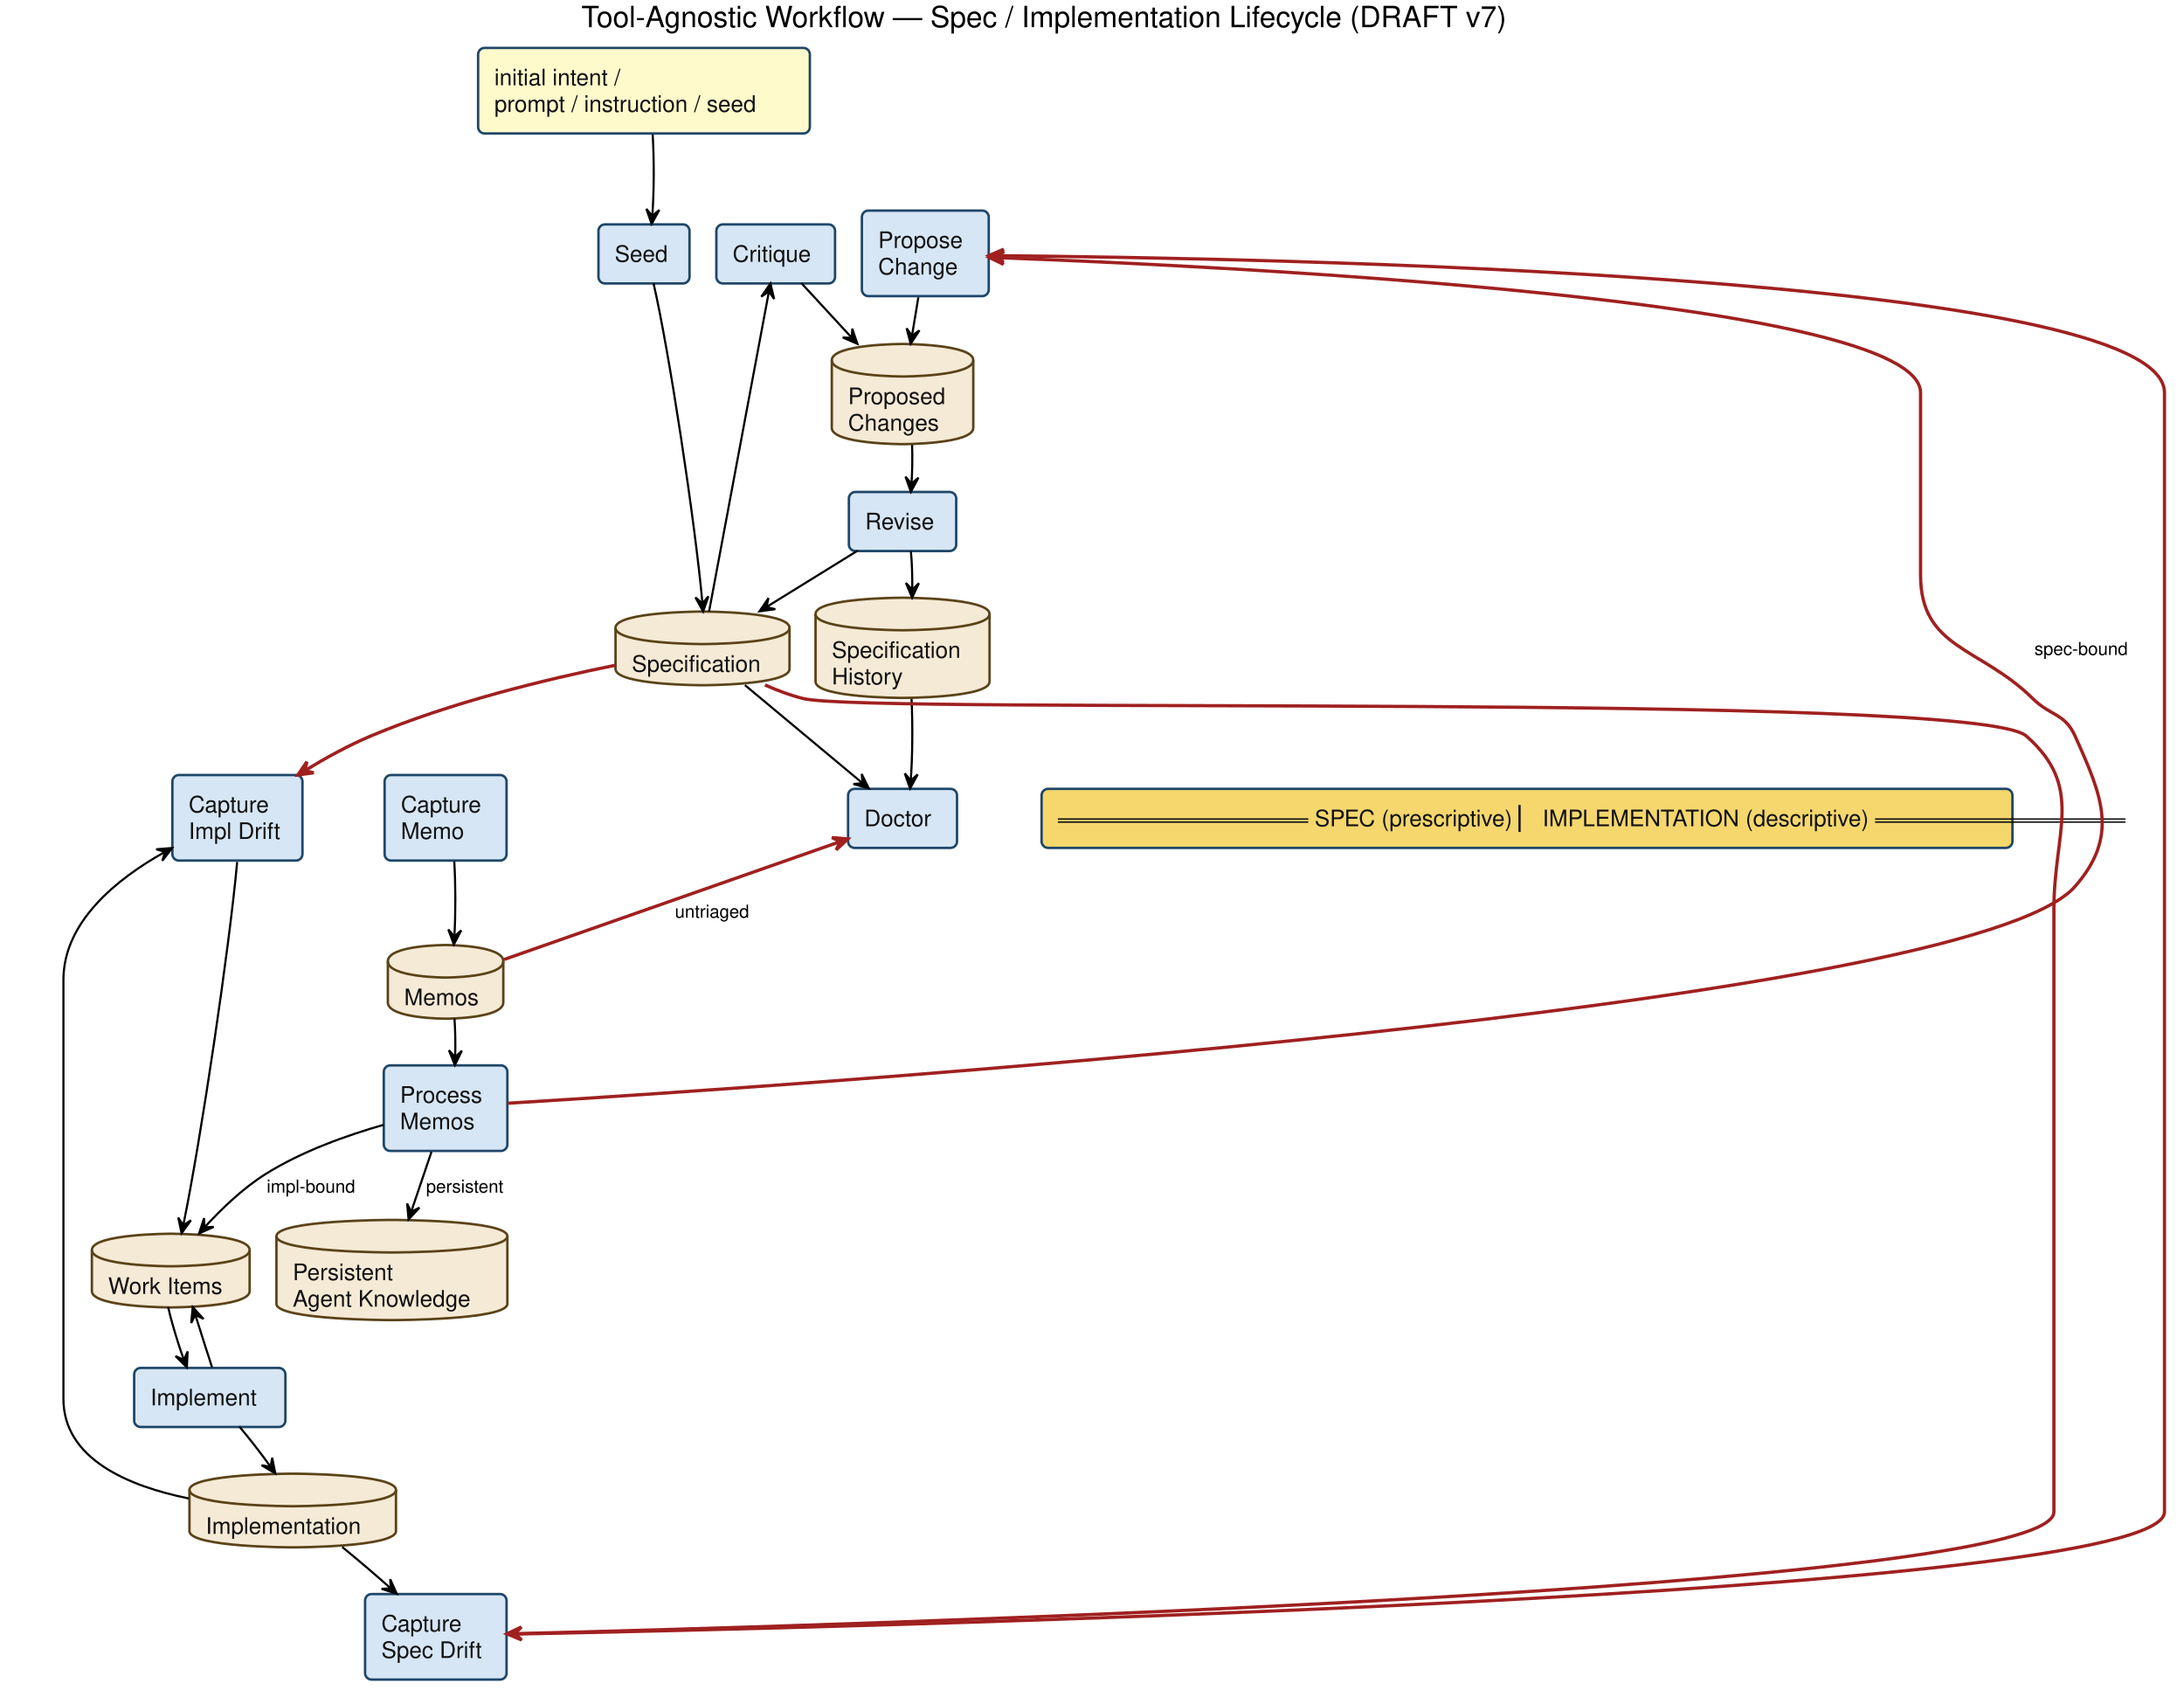
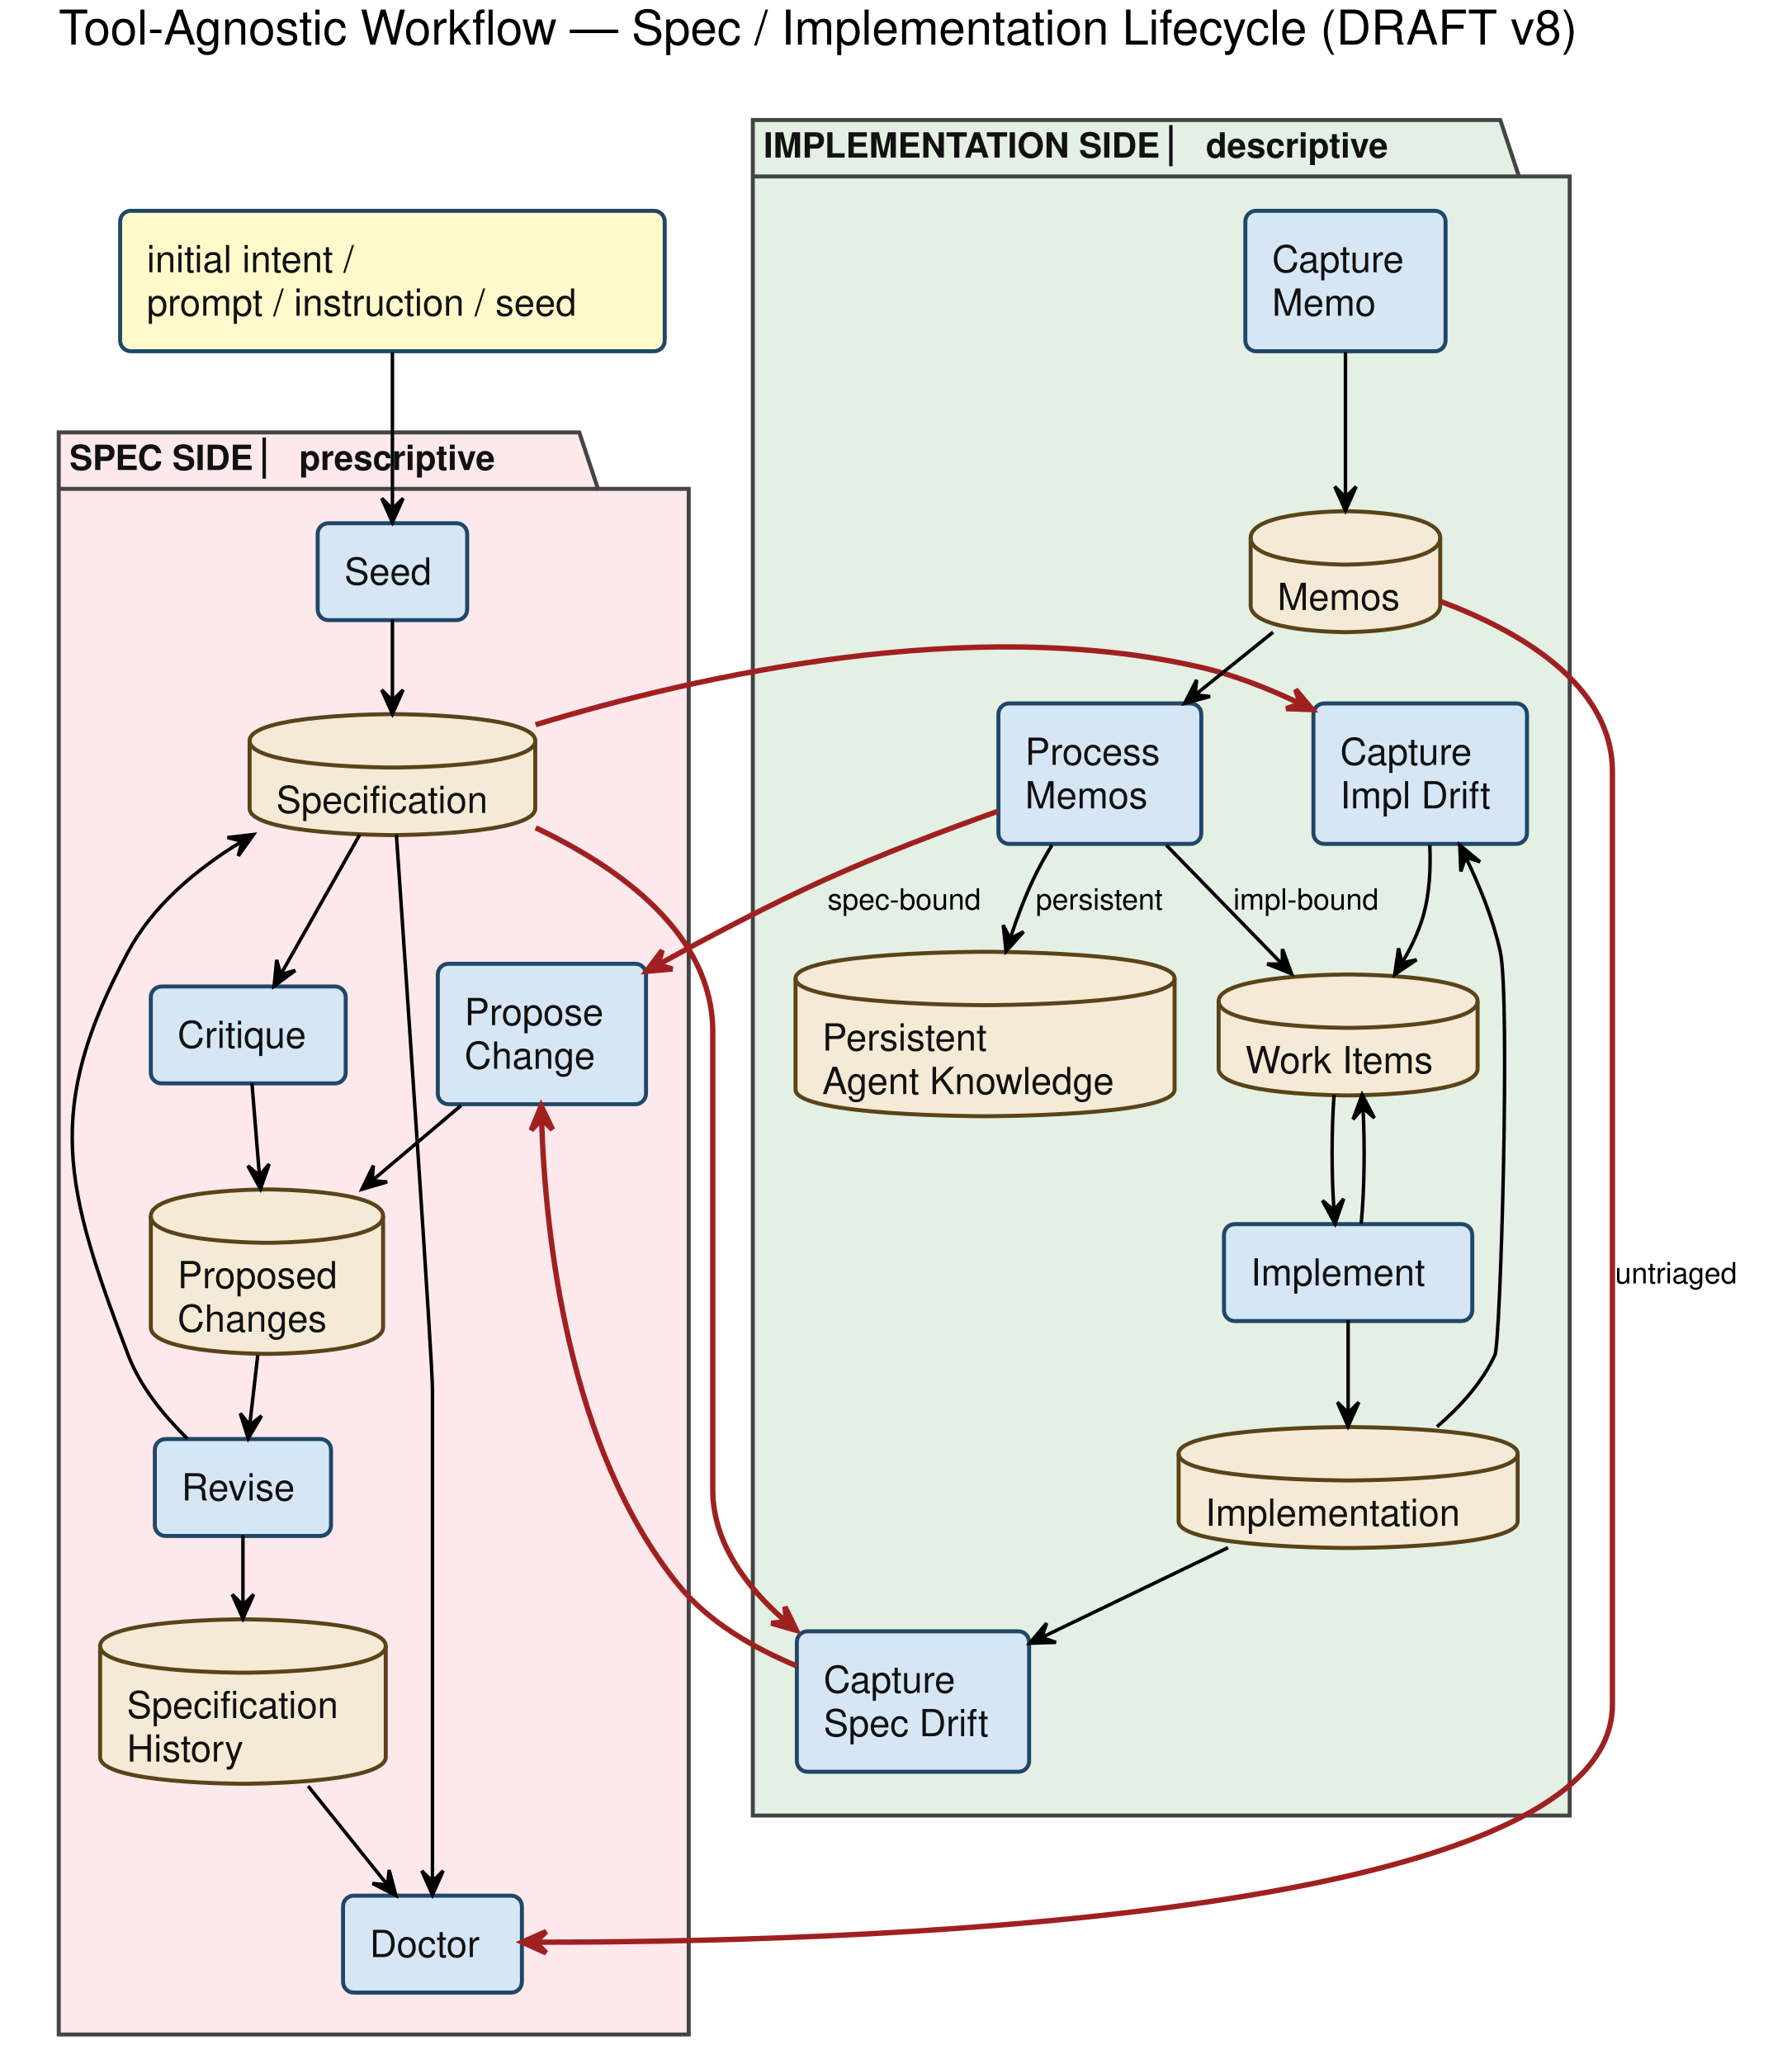
- <svg xmlns="http://www.w3.org/2000/svg" contentScriptType="application/ecmascript" contentStyleType="text/css" height="1043px" preserveAspectRatio="none" style="width:1343px;height:1043px;background:#FAFAFA;" version="1.1" viewBox="0 0 1343 1043" width="1343px" zoomAndPan="magnify">
+ <svg xmlns="http://www.w3.org/2000/svg" contentScriptType="application/ecmascript" contentStyleType="text/css" height="773px" preserveAspectRatio="none" style="width:671px;height:773px;background:#FAFAFA;" version="1.1" viewBox="0 0 671 773" width="671px" zoomAndPan="magnify">
  <defs />
  <g>
-     <text fill="#000000" font-family="Helvetica" font-size="18" lengthAdjust="spacingAndGlyphs" textLength="634" x="357.5" y="16.708">Tool-Agnostic Workflow — Spec / Implementation Lifecycle (DRAFT v7)</text>
-     <rect fill="#D6E6F5" height="36.297" rx="4" ry="4" style="stroke: #1F4768; stroke-width: 1.5;" width="56" x="368" y="137.953" />
-     <text fill="#111111" font-family="Helvetica" font-size="14" lengthAdjust="spacingAndGlyphs" textLength="36" x="378" y="160.948">Seed</text>
-     <rect fill="#D6E6F5" height="52.594" rx="4" ry="4" style="stroke: #1F4768; stroke-width: 1.5;" width="78" x="530" y="129.453" />
-     <text fill="#111111" font-family="Helvetica" font-size="14" lengthAdjust="spacingAndGlyphs" textLength="58" x="540" y="152.448">Propose</text>
-     <text fill="#111111" font-family="Helvetica" font-size="14" lengthAdjust="spacingAndGlyphs" textLength="54" x="540" y="168.745">Change</text>
-     <rect fill="#D6E6F5" height="36.297" rx="4" ry="4" style="stroke: #1F4768; stroke-width: 1.5;" width="73" x="440.5" y="137.953" />
-     <text fill="#111111" font-family="Helvetica" font-size="14" lengthAdjust="spacingAndGlyphs" textLength="53" x="450.5" y="160.948">Critique</text>
-     <rect fill="#D6E6F5" height="36.297" rx="4" ry="4" style="stroke: #1F4768; stroke-width: 1.5;" width="66" x="522" y="302.453" />
-     <text fill="#111111" font-family="Helvetica" font-size="14" lengthAdjust="spacingAndGlyphs" textLength="46" x="532" y="325.448">Revise</text>
-     <rect fill="#D6E6F5" height="36.297" rx="4" ry="4" style="stroke: #1F4768; stroke-width: 1.5;" width="67" x="521.5" y="484.953" />
-     <text fill="#111111" font-family="Helvetica" font-size="14" lengthAdjust="spacingAndGlyphs" textLength="47" x="531.5" y="507.948">Doctor</text>
-     <path d="M378.5,385.953 C378.5,375.953 432,375.953 432,375.953 C432,375.953 485.5,375.953 485.5,385.953 L485.5,411.25 C485.5,421.25 432,421.25 432,421.25 C432,421.25 378.5,421.25 378.5,411.25 L378.5,385.953 " fill="#F5EAD5" style="stroke: #5A4319; stroke-width: 1.5;" />
-     <path d="M378.5,385.953 C378.5,395.953 432,395.953 432,395.953 C432,395.953 485.5,395.953 485.5,385.953 " fill="none" style="stroke: #5A4319; stroke-width: 1.5;" />
-     <text fill="#111111" font-family="Helvetica" font-size="14" lengthAdjust="spacingAndGlyphs" textLength="87" x="388.5" y="412.948">Specification</text>
-     <path d="M511.5,221.453 C511.5,211.453 555,211.453 555,211.453 C555,211.453 598.5,211.453 598.5,221.453 L598.5,263.047 C598.5,273.047 555,273.047 555,273.047 C555,273.047 511.5,273.047 511.5,263.047 L511.5,221.453 " fill="#F5EAD5" style="stroke: #5A4319; stroke-width: 1.5;" />
-     <path d="M511.5,221.453 C511.5,231.453 555,231.453 555,231.453 C555,231.453 598.5,231.453 598.5,221.453 " fill="none" style="stroke: #5A4319; stroke-width: 1.5;" />
-     <text fill="#111111" font-family="Helvetica" font-size="14" lengthAdjust="spacingAndGlyphs" textLength="67" x="521.5" y="248.448">Proposed</text>
-     <text fill="#111111" font-family="Helvetica" font-size="14" lengthAdjust="spacingAndGlyphs" textLength="62" x="521.5" y="264.745">Changes</text>
-     <path d="M501.5,377.453 C501.5,367.453 555,367.453 555,367.453 C555,367.453 608.5,367.453 608.5,377.453 L608.5,419.047 C608.5,429.047 555,429.047 555,429.047 C555,429.047 501.5,429.047 501.5,419.047 L501.5,377.453 " fill="#F5EAD5" style="stroke: #5A4319; stroke-width: 1.5;" />
-     <path d="M501.5,377.453 C501.5,387.453 555,387.453 555,387.453 C555,387.453 608.5,387.453 608.5,377.453 " fill="none" style="stroke: #5A4319; stroke-width: 1.5;" />
-     <text fill="#111111" font-family="Helvetica" font-size="14" lengthAdjust="spacingAndGlyphs" textLength="87" x="511.5" y="404.448">Specification</text>
-     <text fill="#111111" font-family="Helvetica" font-size="14" lengthAdjust="spacingAndGlyphs" textLength="47" x="511.5" y="420.745">History</text>
-     <rect fill="#D6E6F5" height="52.594" rx="4" ry="4" style="stroke: #1F4768; stroke-width: 1.5;" width="80" x="106" y="476.453" />
-     <text fill="#111111" font-family="Helvetica" font-size="14" lengthAdjust="spacingAndGlyphs" textLength="55" x="116" y="499.448">Capture</text>
-     <text fill="#111111" font-family="Helvetica" font-size="14" lengthAdjust="spacingAndGlyphs" textLength="60" x="116" y="515.745">Impl Drift</text>
-     <rect fill="#D6E6F5" height="36.297" rx="4" ry="4" style="stroke: #1F4768; stroke-width: 1.5;" width="93" x="82.5" y="840.953" />
-     <text fill="#111111" font-family="Helvetica" font-size="14" lengthAdjust="spacingAndGlyphs" textLength="73" x="92.5" y="863.948">Implement</text>
-     <rect fill="#D6E6F5" height="52.594" rx="4" ry="4" style="stroke: #1F4768; stroke-width: 1.5;" width="87" x="224.5" y="979.953" />
-     <text fill="#111111" font-family="Helvetica" font-size="14" lengthAdjust="spacingAndGlyphs" textLength="55" x="234.5" y="1002.948">Capture</text>
-     <text fill="#111111" font-family="Helvetica" font-size="14" lengthAdjust="spacingAndGlyphs" textLength="67" x="234.5" y="1019.245">Spec Drift</text>
-     <rect fill="#D6E6F5" height="52.594" rx="4" ry="4" style="stroke: #1F4768; stroke-width: 1.5;" width="75" x="236.5" y="476.453" />
-     <text fill="#111111" font-family="Helvetica" font-size="14" lengthAdjust="spacingAndGlyphs" textLength="55" x="246.5" y="499.448">Capture</text>
-     <text fill="#111111" font-family="Helvetica" font-size="14" lengthAdjust="spacingAndGlyphs" textLength="43" x="246.5" y="515.745">Memo</text>
-     <rect fill="#D6E6F5" height="52.594" rx="4" ry="4" style="stroke: #1F4768; stroke-width: 1.5;" width="76" x="236" y="654.953" />
-     <text fill="#111111" font-family="Helvetica" font-size="14" lengthAdjust="spacingAndGlyphs" textLength="56" x="246" y="677.948">Process</text>
-     <text fill="#111111" font-family="Helvetica" font-size="14" lengthAdjust="spacingAndGlyphs" textLength="51" x="246" y="694.245">Memos</text>
-     <path d="M116.5,915.953 C116.5,905.953 180,905.953 180,905.953 C180,905.953 243.5,905.953 243.5,915.953 L243.5,941.25 C243.5,951.25 180,951.25 180,951.25 C180,951.25 116.5,951.25 116.5,941.25 L116.5,915.953 " fill="#F5EAD5" style="stroke: #5A4319; stroke-width: 1.5;" />
-     <path d="M116.5,915.953 C116.5,925.953 180,925.953 180,925.953 C180,925.953 243.5,925.953 243.5,915.953 " fill="none" style="stroke: #5A4319; stroke-width: 1.5;" />
-     <text fill="#111111" font-family="Helvetica" font-size="14" lengthAdjust="spacingAndGlyphs" textLength="107" x="126.5" y="942.948">Implementation</text>
-     <path d="M56.5,768.453 C56.5,758.453 105,758.453 105,758.453 C105,758.453 153.5,758.453 153.5,768.453 L153.5,793.75 C153.5,803.75 105,803.75 105,803.75 C105,803.75 56.5,803.75 56.5,793.75 L56.5,768.453 " fill="#F5EAD5" style="stroke: #5A4319; stroke-width: 1.5;" />
-     <path d="M56.5,768.453 C56.5,778.453 105,778.453 105,778.453 C105,778.453 153.5,778.453 153.5,768.453 " fill="none" style="stroke: #5A4319; stroke-width: 1.5;" />
-     <text fill="#111111" font-family="Helvetica" font-size="14" lengthAdjust="spacingAndGlyphs" textLength="77" x="66.5" y="795.448">Work Items</text>
-     <path d="M238.5,590.953 C238.5,580.953 274,580.953 274,580.953 C274,580.953 309.5,580.953 309.5,590.953 L309.5,616.25 C309.5,626.25 274,626.25 274,626.25 C274,626.25 238.5,626.25 238.5,616.25 L238.5,590.953 " fill="#F5EAD5" style="stroke: #5A4319; stroke-width: 1.5;" />
-     <path d="M238.5,590.953 C238.5,600.953 274,600.953 274,600.953 C274,600.953 309.5,600.953 309.5,590.953 " fill="none" style="stroke: #5A4319; stroke-width: 1.5;" />
-     <text fill="#111111" font-family="Helvetica" font-size="14" lengthAdjust="spacingAndGlyphs" textLength="51" x="248.5" y="617.948">Memos</text>
-     <path d="M170,759.953 C170,749.953 241,749.953 241,749.953 C241,749.953 312,749.953 312,759.953 L312,801.547 C312,811.547 241,811.547 241,811.547 C241,811.547 170,811.547 170,801.547 L170,759.953 " fill="#F5EAD5" style="stroke: #5A4319; stroke-width: 1.5;" />
-     <path d="M170,759.953 C170,769.953 241,769.953 241,769.953 C241,769.953 312,769.953 312,759.953 " fill="none" style="stroke: #5A4319; stroke-width: 1.5;" />
-     <text fill="#111111" font-family="Helvetica" font-size="14" lengthAdjust="spacingAndGlyphs" textLength="70" x="180" y="786.948">Persistent</text>
-     <text fill="#111111" font-family="Helvetica" font-size="14" lengthAdjust="spacingAndGlyphs" textLength="122" x="180" y="803.245">Agent Knowledge</text>
-     <rect fill="#FFFACC" height="52.594" rx="4" ry="4" style="stroke: #1F4768; stroke-width: 1.5;" width="204" x="294" y="29.453" />
-     <text fill="#111111" font-family="Helvetica" font-size="14" lengthAdjust="spacingAndGlyphs" textLength="87" x="304" y="52.448">initial intent /</text>
-     <text fill="#111111" font-family="Helvetica" font-size="14" lengthAdjust="spacingAndGlyphs" textLength="184" x="304" y="68.745">prompt / instruction / seed</text>
-     <rect fill="#F5D76E" height="36.297" rx="4" ry="4" style="stroke: #1F4768; stroke-width: 1.5;" width="597" x="640.5" y="484.953" />
-     <text fill="#111111" font-family="Helvetica" font-size="14" lengthAdjust="spacingAndGlyphs" textLength="577" x="650.5" y="507.948">═══════════  SPEC  (prescriptive)   ▏   IMPLEMENTATION  (descriptive)  ═══════════</text>
-     <path d="M401.35,82.703 C402.28,98.153 402.21,117.633 401.14,132.463 " fill="none" id="Input-&gt;Seed-1" style="stroke: #000000; stroke-width: 1.3;" />
-     <polygon fill="#000000" points="400.7,137.703,405.432,129.065,401.114,132.72,397.459,128.403,400.7,137.703" style="stroke: #000000; stroke-width: 1.3;" />
-     <path d="M401.88,174.253 C411.47,215.713 427.45,321.013 431.94,370.713 " fill="none" id="Seed-&gt;Spec-1" style="stroke: #000000; stroke-width: 1.3;" />
-     <polygon fill="#000000" points="432.39,375.913,435.602,366.603,431.961,370.932,427.632,367.29,432.39,375.913" style="stroke: #000000; stroke-width: 1.3;" />
-     <path d="M560.88,273.493 C561.12,281.293 561,289.563 560.54,296.913 " fill="none" id="PCQueue-&gt;Revise-1" style="stroke: #000000; stroke-width: 1.3;" />
-     <polygon fill="#000000" points="560.11,302.323,564.792,293.659,560.496,297.338,556.816,293.041,560.11,302.323" style="stroke: #000000; stroke-width: 1.3;" />
-     <path d="M560.12,338.703 C560.79,345.733 561.07,354.143 560.98,362.363 " fill="none" id="Revise-&gt;History-1" style="stroke: #000000; stroke-width: 1.3;" />
-     <polygon fill="#000000" points="560.88,367.443,565.059,358.525,560.98,362.444,557.061,358.365,560.88,367.443" style="stroke: #000000; stroke-width: 1.3;" />
-     <path d="M560.53,429.653 C561.29,445.643 561.13,464.933 560.06,479.573 " fill="none" id="History-&gt;Doctor-1" style="stroke: #000000; stroke-width: 1.3;" />
-     <polygon fill="#000000" points="559.62,484.743,564.351,476.105,560.034,479.76,556.379,475.443,559.62,484.743" style="stroke: #000000; stroke-width: 1.3;" />
-     <path d="M145.83,529.923 C141.12,582.303 123.62,700.183 112.7,753.213 " fill="none" id="CaptureImplDrift-&gt;WorkItems-1" style="stroke: #000000; stroke-width: 1.3;" />
-     <polygon fill="#000000" points="111.67,758.133,117.434,750.147,112.697,753.24,109.604,748.503,111.67,758.133" style="stroke: #000000; stroke-width: 1.3;" />
-     <path d="M103.4,803.553 C105.08,810.993 107.56,819.363 110,826.953 C110.94,829.883 111.97,832.943 113.09,835.963 " fill="none" id="WorkItems-&gt;Implement-1" style="stroke: #000000; stroke-width: 1.3;" />
-     <polygon fill="#000000" points="114.91,840.633,115.38,830.795,113.1,835.972,107.923,833.692,114.91,840.633" style="stroke: #000000; stroke-width: 1.3;" />
-     <path d="M130.39,840.633 C129.08,836.193 127.43,831.413 126,826.953 C124.09,821.023 122.17,814.623 120.18,808.553 " fill="none" id="Implement-&gt;WorkItems" style="stroke: #000000; stroke-width: 1.3;" />
-     <polygon fill="#000000" points="118.51,803.553,117.57,813.357,120.095,808.295,125.157,810.82,118.51,803.553" style="stroke: #000000; stroke-width: 1.3;" />
-     <path d="M147.16,876.983 C153.42,884.363 160.27,893.173 166.14,901.353 " fill="none" id="Implement-&gt;Impl-1" style="stroke: #000000; stroke-width: 1.3;" />
-     <polygon fill="#000000" points="169.3,905.813,167.375,896.154,166.416,901.729,160.841,900.769,169.3,905.813" style="stroke: #000000; stroke-width: 1.3;" />
-     <path d="M210.45,951.033 C220.06,958.863 230.59,967.853 240.02,976.233 " fill="none" id="Impl-&gt;CaptureSpecDrift-1" style="stroke: #000000; stroke-width: 1.3;" />
-     <polygon fill="#000000" points="243.99,979.783,239.959,970.797,240.267,976.445,234.619,976.754,243.99,979.783" style="stroke: #000000; stroke-width: 1.3;" />
-     <path d="M279.34,529.573 C280.19,543.693 280.22,561.193 279.42,575.513 " fill="none" id="CaptureMemo-&gt;Memos-1" style="stroke: #000000; stroke-width: 1.3;" />
-     <polygon fill="#000000" points="279.08,580.633,283.663,571.916,279.409,575.644,275.68,571.39,279.08,580.633" style="stroke: #000000; stroke-width: 1.3;" />
-     <path d="M279.47,626.033 C279.97,633.303 280.12,641.573 279.91,649.423 " fill="none" id="Memos-&gt;ProcessMemos-1" style="stroke: #000000; stroke-width: 1.3;" />
-     <polygon fill="#000000" points="279.71,654.783,284.042,645.938,279.896,649.787,276.048,645.64,279.71,654.783" style="stroke: #000000; stroke-width: 1.3;" />
-     <path d="M265.33,708.073 C261.52,719.323 256.98,732.723 252.87,744.893 " fill="none" id="ProcessMemos-&gt;AgentKnowledge-1" style="stroke: #000000; stroke-width: 1.3;" />
-     <polygon fill="#000000" points="251.25,749.663,257.924,742.42,252.853,744.927,250.346,739.856,251.25,749.663" style="stroke: #000000; stroke-width: 1.3;" />
-     <text fill="#000000" font-family="Helvetica" font-size="11" lengthAdjust="spacingAndGlyphs" textLength="58" x="262" y="733.164">persistent</text>
-     <path d="M564.72,182.763 C563.51,190.103 562.16,198.213 560.87,206.013 " fill="none" id="Propose-&gt;PCQueue" style="stroke: #000000; stroke-width: 1.3;" />
-     <polygon fill="#000000" points="559.99,211.353,565.404,203.125,560.805,206.42,557.511,201.821,559.99,211.353" style="stroke: #000000; stroke-width: 1.3;" />
-     <path d="M527.4,338.513 C510.94,348.673 489.78,361.753 471.57,373.003 " fill="none" id="Revise-&gt;Spec" style="stroke: #000000; stroke-width: 1.3;" />
-     <polygon fill="#000000" points="467.01,375.823,476.769,374.498,471.264,373.196,472.566,367.691,467.01,375.823" style="stroke: #000000; stroke-width: 1.3;" />
-     <path d="M436.03,375.913 C444.52,330.523 464.19,225.413 472.82,179.313 " fill="none" id="Spec-&gt;Critique" style="stroke: #000000; stroke-width: 1.3;" />
-     <polygon fill="#000000" points="473.76,174.253,468.181,182.37,472.846,179.169,476.046,183.833,473.76,174.253" style="stroke: #000000; stroke-width: 1.3;" />
-     <path d="M492.78,174.053 C501.66,183.673 513.07,196.023 523.68,207.523 " fill="none" id="Critique-&gt;PCQueue" style="stroke: #000000; stroke-width: 1.3;" />
-     <polygon fill="#000000" points="527.24,211.383,524.079,202.055,523.85,207.708,518.198,207.479,527.24,211.383" style="stroke: #000000; stroke-width: 1.3;" />
-     <path d="M458.09,421.193 C479.37,438.933 509.25,463.823 530.18,481.273 " fill="none" id="Spec-&gt;Doctor" style="stroke: #000000; stroke-width: 1.3;" />
-     <polygon fill="#000000" points="534.25,484.663,529.894,475.83,530.408,481.464,524.774,481.978,534.25,484.663" style="stroke: #000000; stroke-width: 1.3;" />
-     <path d="M378.21,409.003 C336.26,417.493 277.07,431.783 228,452.453 C214.35,458.203 200.27,465.943 187.72,473.593 " fill="none" id="Spec-&gt;CaptureImplDrift" style="stroke: #A02020; stroke-width: 2.0;" />
-     <polygon fill="#A02020" points="183.17,476.403,192.929,475.078,187.424,473.776,188.726,468.271,183.17,476.403" style="stroke: #A02020; stroke-width: 2.0;" />
-     <path d="M470.42,421.093 C478.03,424.493 486.1,427.513 494,429.453 C534.59,439.413 1214.62,424.843 1246,452.453 C1281.99,484.113 1263,511.023 1263,558.953 C1263,558.953 1263,558.953 1263,929.453 C1263,977.453 517.04,999.313 316.91,1004.313 " fill="none" id="Spec-&gt;CaptureSpecDrift" style="stroke: #A02020; stroke-width: 2.0;" />
-     <polygon fill="#A02020" points="311.72,1004.433,320.82,1008.201,316.718,1004.305,320.614,1000.203,311.72,1004.433" style="stroke: #A02020; stroke-width: 2.0;" />
-     <path d="M116.1,921.193 C78.79,913.603 39,896.863 39,859.953 C39,602.453 39,602.453 39,602.453 C39,566.623 71.88,540.253 101.19,523.853 " fill="none" id="Impl-&gt;CaptureImplDrift" style="stroke: #000000; stroke-width: 1.3;" />
-     <polygon fill="#000000" points="105.85,521.313,96.033,522.1,101.458,523.702,99.855,529.128,105.85,521.313" style="stroke: #000000; stroke-width: 1.3;" />
-     <path d="M311.65,1004.653 C511.68,1000.723 1331,981.433 1331,929.453 C1331,241.453 1331,241.453 1331,241.453 C1331,168.743 775.88,158.593 613.26,157.183 " fill="none" id="CaptureSpecDrift-&gt;Propose" style="stroke: #A02020; stroke-width: 2.0;" />
-     <polygon fill="#A02020" points="608.1,157.133,617.065,161.21,613.1,157.176,617.134,153.21,608.1,157.133" style="stroke: #A02020; stroke-width: 2.0;" />
-     <path d="M235.88,691.493 C213.53,697.863 185.39,707.803 163,721.953 C149.16,730.703 136.05,743.293 125.8,754.513 " fill="none" id="ProcessMemos-&gt;WorkItems" style="stroke: #000000; stroke-width: 1.3;" />
-     <polygon fill="#000000" points="122.44,758.253,131.426,754.222,125.778,754.53,125.47,748.882,122.44,758.253" style="stroke: #000000; stroke-width: 1.3;" />
-     <text fill="#000000" font-family="Helvetica" font-size="11" lengthAdjust="spacingAndGlyphs" textLength="63" x="164" y="733.164">impl-bound</text>
-     <path d="M312.25,678.213 C487.85,667.523 1211.1,619.223 1276,544.953 C1303.05,513.993 1292.89,489.933 1276,452.453 C1269.66,438.383 1260.98,440.293 1250,429.453 C1217.53,397.403 1181,399.073 1181,353.453 C1181,241.453 1181,241.453 1181,241.453 C1181,184.133 754.33,163.623 613.5,158.413 " fill="none" id="ProcessMemos-&gt;Propose" style="stroke: #A02020; stroke-width: 2.0;" />
-     <polygon fill="#A02020" points="608.21,158.223,617.068,162.529,613.207,158.394,617.342,154.534,608.21,158.223" style="stroke: #A02020; stroke-width: 2.0;" />
-     <text fill="#000000" font-family="Helvetica" font-size="11" lengthAdjust="spacingAndGlyphs" textLength="66" x="1251" y="402.664">spec-bound</text>
-     <path d="M309.87,589.883 C362.96,571.273 462.04,536.533 516.57,517.423 " fill="none" id="Memos-&gt;Doctor" style="stroke: #A02020; stroke-width: 2.0;" />
-     <polygon fill="#A02020" points="521.38,515.733,511.565,514.918,516.659,517.379,514.198,522.472,521.38,515.733" style="stroke: #A02020; stroke-width: 2.0;" />
-     <text fill="#000000" font-family="Helvetica" font-size="11" lengthAdjust="spacingAndGlyphs" textLength="54" x="415" y="564.164">untriaged</text>
+     <text fill="#000000" font-family="Helvetica" font-size="18" lengthAdjust="spacingAndGlyphs" textLength="634" x="22" y="16.708">Tool-Agnostic Workflow — Spec / Implementation Lifecycle (DRAFT v8)</text>
+     <polygon fill="#FDE8EC" points="22,161.953,217,161.953,224,183.086,258,183.086,258,761.953,22,761.953,22,161.953" style="stroke: #444444; stroke-width: 1.5;" />
+     <line style="stroke: #444444; stroke-width: 1.5;" x1="22" x2="224" y1="183.086" y2="183.086" />
+     <text fill="#111111" font-family="Helvetica" font-size="13" font-weight="bold" lengthAdjust="spacingAndGlyphs" textLength="189" x="26" y="176.02">SPEC SIDE  ▏ prescriptive</text>
+     <polygon fill="#E3F0E3" points="282,44.953,562,44.953,569,66.086,588,66.086,588,679.953,282,679.953,282,44.953" style="stroke: #444444; stroke-width: 1.5;" />
+     <line style="stroke: #444444; stroke-width: 1.5;" x1="282" x2="569" y1="66.086" y2="66.086" />
+     <text fill="#111111" font-family="Helvetica" font-size="13" font-weight="bold" lengthAdjust="spacingAndGlyphs" textLength="274" x="286" y="59.02">IMPLEMENTATION SIDE  ▏ descriptive</text>
+     <rect fill="#D6E6F5" height="36.297" rx="4" ry="4" style="stroke: #1F4768; stroke-width: 1.5;" width="56" x="119" y="195.953" />
+     <text fill="#111111" font-family="Helvetica" font-size="14" lengthAdjust="spacingAndGlyphs" textLength="36" x="129" y="218.948">Seed</text>
+     <rect fill="#D6E6F5" height="52.594" rx="4" ry="4" style="stroke: #1F4768; stroke-width: 1.5;" width="78" x="164" y="360.953" />
+     <text fill="#111111" font-family="Helvetica" font-size="14" lengthAdjust="spacingAndGlyphs" textLength="58" x="174" y="383.948">Propose</text>
+     <text fill="#111111" font-family="Helvetica" font-size="14" lengthAdjust="spacingAndGlyphs" textLength="54" x="174" y="400.245">Change</text>
+     <rect fill="#D6E6F5" height="36.297" rx="4" ry="4" style="stroke: #1F4768; stroke-width: 1.5;" width="73" x="56.5" y="369.453" />
+     <text fill="#111111" font-family="Helvetica" font-size="14" lengthAdjust="spacingAndGlyphs" textLength="53" x="66.5" y="392.448">Critique</text>
+     <rect fill="#D6E6F5" height="36.297" rx="4" ry="4" style="stroke: #1F4768; stroke-width: 1.5;" width="66" x="58" y="538.953" />
+     <text fill="#111111" font-family="Helvetica" font-size="14" lengthAdjust="spacingAndGlyphs" textLength="46" x="68" y="561.948">Revise</text>
+     <rect fill="#D6E6F5" height="36.297" rx="4" ry="4" style="stroke: #1F4768; stroke-width: 1.5;" width="67" x="128.5" y="709.953" />
+     <text fill="#111111" font-family="Helvetica" font-size="14" lengthAdjust="spacingAndGlyphs" textLength="47" x="138.5" y="732.948">Doctor</text>
+     <path d="M93.5,277.453 C93.5,267.453 147,267.453 147,267.453 C147,267.453 200.5,267.453 200.5,277.453 L200.5,302.75 C200.5,312.75 147,312.75 147,312.75 C147,312.75 93.5,312.75 93.5,302.75 L93.5,277.453 " fill="#F5EAD5" style="stroke: #5A4319; stroke-width: 1.5;" />
+     <path d="M93.5,277.453 C93.5,287.453 147,287.453 147,287.453 C147,287.453 200.5,287.453 200.5,277.453 " fill="none" style="stroke: #5A4319; stroke-width: 1.5;" />
+     <text fill="#111111" font-family="Helvetica" font-size="14" lengthAdjust="spacingAndGlyphs" textLength="87" x="103.5" y="304.448">Specification</text>
+     <path d="M56.5,455.453 C56.5,445.453 100,445.453 100,445.453 C100,445.453 143.5,445.453 143.5,455.453 L143.5,497.047 C143.5,507.047 100,507.047 100,507.047 C100,507.047 56.5,507.047 56.5,497.047 L56.5,455.453 " fill="#F5EAD5" style="stroke: #5A4319; stroke-width: 1.5;" />
+     <path d="M56.5,455.453 C56.5,465.453 100,465.453 100,465.453 C100,465.453 143.5,465.453 143.5,455.453 " fill="none" style="stroke: #5A4319; stroke-width: 1.5;" />
+     <text fill="#111111" font-family="Helvetica" font-size="14" lengthAdjust="spacingAndGlyphs" textLength="67" x="66.5" y="482.448">Proposed</text>
+     <text fill="#111111" font-family="Helvetica" font-size="14" lengthAdjust="spacingAndGlyphs" textLength="62" x="66.5" y="498.745">Changes</text>
+     <path d="M37.5,616.453 C37.5,606.453 91,606.453 91,606.453 C91,606.453 144.5,606.453 144.5,616.453 L144.5,658.047 C144.5,668.047 91,668.047 91,668.047 C91,668.047 37.5,668.047 37.5,658.047 L37.5,616.453 " fill="#F5EAD5" style="stroke: #5A4319; stroke-width: 1.5;" />
+     <path d="M37.5,616.453 C37.5,626.453 91,626.453 91,626.453 C91,626.453 144.5,626.453 144.5,616.453 " fill="none" style="stroke: #5A4319; stroke-width: 1.5;" />
+     <text fill="#111111" font-family="Helvetica" font-size="14" lengthAdjust="spacingAndGlyphs" textLength="87" x="47.5" y="643.448">Specification</text>
+     <text fill="#111111" font-family="Helvetica" font-size="14" lengthAdjust="spacingAndGlyphs" textLength="47" x="47.5" y="659.745">History</text>
+     <rect fill="#D6E6F5" height="52.594" rx="4" ry="4" style="stroke: #1F4768; stroke-width: 1.5;" width="80" x="492" y="263.453" />
+     <text fill="#111111" font-family="Helvetica" font-size="14" lengthAdjust="spacingAndGlyphs" textLength="55" x="502" y="286.448">Capture</text>
+     <text fill="#111111" font-family="Helvetica" font-size="14" lengthAdjust="spacingAndGlyphs" textLength="60" x="502" y="302.745">Impl Drift</text>
+     <rect fill="#D6E6F5" height="36.297" rx="4" ry="4" style="stroke: #1F4768; stroke-width: 1.5;" width="93" x="458.5" y="458.453" />
+     <text fill="#111111" font-family="Helvetica" font-size="14" lengthAdjust="spacingAndGlyphs" textLength="73" x="468.5" y="481.448">Implement</text>
+     <rect fill="#D6E6F5" height="52.594" rx="4" ry="4" style="stroke: #1F4768; stroke-width: 1.5;" width="87" x="298.5" y="610.953" />
+     <text fill="#111111" font-family="Helvetica" font-size="14" lengthAdjust="spacingAndGlyphs" textLength="55" x="308.5" y="633.948">Capture</text>
+     <text fill="#111111" font-family="Helvetica" font-size="14" lengthAdjust="spacingAndGlyphs" textLength="67" x="308.5" y="650.245">Spec Drift</text>
+     <rect fill="#D6E6F5" height="52.594" rx="4" ry="4" style="stroke: #1F4768; stroke-width: 1.5;" width="75" x="466.5" y="78.953" />
+     <text fill="#111111" font-family="Helvetica" font-size="14" lengthAdjust="spacingAndGlyphs" textLength="55" x="476.5" y="101.948">Capture</text>
+     <text fill="#111111" font-family="Helvetica" font-size="14" lengthAdjust="spacingAndGlyphs" textLength="43" x="476.5" y="118.245">Memo</text>
+     <rect fill="#D6E6F5" height="52.594" rx="4" ry="4" style="stroke: #1F4768; stroke-width: 1.5;" width="76" x="374" y="263.453" />
+     <text fill="#111111" font-family="Helvetica" font-size="14" lengthAdjust="spacingAndGlyphs" textLength="56" x="384" y="286.448">Process</text>
+     <text fill="#111111" font-family="Helvetica" font-size="14" lengthAdjust="spacingAndGlyphs" textLength="51" x="384" y="302.745">Memos</text>
+     <path d="M441.5,544.453 C441.5,534.453 505,534.453 505,534.453 C505,534.453 568.5,534.453 568.5,544.453 L568.5,569.75 C568.5,579.75 505,579.75 505,579.75 C505,579.75 441.5,579.75 441.5,569.75 L441.5,544.453 " fill="#F5EAD5" style="stroke: #5A4319; stroke-width: 1.5;" />
+     <path d="M441.5,544.453 C441.5,554.453 505,554.453 505,554.453 C505,554.453 568.5,554.453 568.5,544.453 " fill="none" style="stroke: #5A4319; stroke-width: 1.5;" />
+     <text fill="#111111" font-family="Helvetica" font-size="14" lengthAdjust="spacingAndGlyphs" textLength="107" x="451.5" y="571.448">Implementation</text>
+     <path d="M456.5,374.953 C456.5,364.953 505,364.953 505,364.953 C505,364.953 553.5,364.953 553.5,374.953 L553.5,400.25 C553.5,410.25 505,410.25 505,410.25 C505,410.25 456.5,410.25 456.5,400.25 L456.5,374.953 " fill="#F5EAD5" style="stroke: #5A4319; stroke-width: 1.5;" />
+     <path d="M456.5,374.953 C456.5,384.953 505,384.953 505,384.953 C505,384.953 553.5,384.953 553.5,374.953 " fill="none" style="stroke: #5A4319; stroke-width: 1.5;" />
+     <text fill="#111111" font-family="Helvetica" font-size="14" lengthAdjust="spacingAndGlyphs" textLength="77" x="466.5" y="401.948">Work Items</text>
+     <path d="M468.5,201.453 C468.5,191.453 504,191.453 504,191.453 C504,191.453 539.5,191.453 539.5,201.453 L539.5,226.75 C539.5,236.75 504,236.75 504,236.75 C504,236.75 468.5,236.75 468.5,226.75 L468.5,201.453 " fill="#F5EAD5" style="stroke: #5A4319; stroke-width: 1.5;" />
+     <path d="M468.5,201.453 C468.5,211.453 504,211.453 504,211.453 C504,211.453 539.5,211.453 539.5,201.453 " fill="none" style="stroke: #5A4319; stroke-width: 1.5;" />
+     <text fill="#111111" font-family="Helvetica" font-size="14" lengthAdjust="spacingAndGlyphs" textLength="51" x="478.5" y="228.448">Memos</text>
+     <path d="M298,366.453 C298,356.453 369,356.453 369,356.453 C369,356.453 440,356.453 440,366.453 L440,408.047 C440,418.047 369,418.047 369,418.047 C369,418.047 298,418.047 298,408.047 L298,366.453 " fill="#F5EAD5" style="stroke: #5A4319; stroke-width: 1.5;" />
+     <path d="M298,366.453 C298,376.453 369,376.453 369,376.453 C369,376.453 440,376.453 440,366.453 " fill="none" style="stroke: #5A4319; stroke-width: 1.5;" />
+     <text fill="#111111" font-family="Helvetica" font-size="14" lengthAdjust="spacingAndGlyphs" textLength="70" x="308" y="393.448">Persistent</text>
+     <text fill="#111111" font-family="Helvetica" font-size="14" lengthAdjust="spacingAndGlyphs" textLength="122" x="308" y="409.745">Agent Knowledge</text>
+     <rect fill="#FFFACC" height="52.594" rx="4" ry="4" style="stroke: #1F4768; stroke-width: 1.5;" width="204" x="45" y="78.953" />
+     <text fill="#111111" font-family="Helvetica" font-size="14" lengthAdjust="spacingAndGlyphs" textLength="87" x="55" y="101.948">initial intent /</text>
+     <text fill="#111111" font-family="Helvetica" font-size="14" lengthAdjust="spacingAndGlyphs" textLength="184" x="55" y="118.245">prompt / instruction / seed</text>
+     <path d="M147,131.963 C147,149.813 147,173.423 147,190.543 " fill="none" id="Input-&gt;Seed" style="stroke: #000000; stroke-width: 1.3;" />
+     <polygon fill="#000000" points="147,195.633,151,186.633,147,190.633,143,186.633,147,195.633" style="stroke: #000000; stroke-width: 1.3;" />
+     <path d="M147,232.113 C147,241.063 147,252.203 147,262.243 " fill="none" id="Seed-&gt;Spec" style="stroke: #000000; stroke-width: 1.3;" />
+     <polygon fill="#000000" points="147,267.373,151,258.373,147,262.373,143,258.373,147,267.373" style="stroke: #000000; stroke-width: 1.3;" />
+     <path d="M172.65,414.083 C162.3,422.833 150.55,432.753 139.58,442.023 " fill="none" id="Propose-&gt;PCQueue" style="stroke: #000000; stroke-width: 1.3;" />
+     <polygon fill="#000000" points="135.57,445.403,145.024,442.642,139.386,442.173,139.855,436.535,135.57,445.403" style="stroke: #000000; stroke-width: 1.3;" />
+     <path d="M96.55,507.583 C95.56,516.153 94.51,525.333 93.59,533.373 " fill="none" id="PCQueue-&gt;Revise" style="stroke: #000000; stroke-width: 1.3;" />
+     <polygon fill="#000000" points="92.97,538.733,97.972,530.249,93.541,533.766,90.024,529.335,92.97,538.733" style="stroke: #000000; stroke-width: 1.3;" />
+     <path d="M70.19,538.813 C61.58,530.373 52.55,519.443 48,507.453 C24.19,444.703 16.23,415.563 48,356.453 C57.36,339.033 73.62,325.463 90.29,315.313 " fill="none" id="Revise-&gt;Spec" style="stroke: #000000; stroke-width: 1.3;" />
+     <polygon fill="#000000" points="94.99,312.543,85.204,313.657,90.68,315.078,89.26,320.553,94.99,312.543" style="stroke: #000000; stroke-width: 1.3;" />
+     <path d="M91,574.983 C91,582.673 91,592.053 91,601.143 " fill="none" id="Revise-&gt;History" style="stroke: #000000; stroke-width: 1.3;" />
+     <polygon fill="#000000" points="91,606.153,95,597.153,91,601.153,87,597.153,91,606.153" style="stroke: #000000; stroke-width: 1.3;" />
+     <path d="M134.75,312.623 C125.95,328.183 114.14,349.073 105.32,364.663 " fill="none" id="Spec-&gt;Critique" style="stroke: #000000; stroke-width: 1.3;" />
+     <polygon fill="#000000" points="102.69,369.313,110.603,363.45,105.152,364.961,103.641,359.51,102.69,369.313" style="stroke: #000000; stroke-width: 1.3;" />
+     <path d="M94.38,405.643 C95.18,415.523 96.21,428.303 97.17,440.223 " fill="none" id="Critique-&gt;PCQueue" style="stroke: #000000; stroke-width: 1.3;" />
+     <polygon fill="#000000" points="97.57,445.263,100.835,435.971,97.169,440.279,92.861,436.613,97.57,445.263" style="stroke: #000000; stroke-width: 1.3;" />
+     <path d="M148.49,312.623 C152.29,367.833 162,510.173 162,520.453 C162,520.453 162,520.453 162,638.453 C162,660.873 162,686.483 162,704.363 " fill="none" id="Spec-&gt;Doctor" style="stroke: #000000; stroke-width: 1.3;" />
+     <polygon fill="#000000" points="162,709.653,166,700.653,162,704.653,158,700.653,162,709.653" style="stroke: #000000; stroke-width: 1.3;" />
+     <path d="M115.43,668.913 C125.22,681.113 136.26,694.863 145.13,705.923 " fill="none" id="History-&gt;Doctor" style="stroke: #000000; stroke-width: 1.3;" />
+     <polygon fill="#000000" points="148.29,709.873,145.779,700.35,145.161,705.973,139.538,705.356,148.29,709.873" style="stroke: #000000; stroke-width: 1.3;" />
+     <path d="M200.64,271.413 C261.64,252.973 363.92,230.073 450,249.953 C462.53,252.843 475.37,257.933 487.05,263.523 " fill="none" id="Spec-&gt;CaptureImplDrift" style="stroke: #A02020; stroke-width: 2.0;" />
+     <polygon fill="#A02020" points="491.64,265.773,485.321,258.219,487.151,263.571,481.798,265.401,491.64,265.773" style="stroke: #A02020; stroke-width: 2.0;" />
+     <path d="M200.68,310.033 C232.63,325.193 267,349.973 267,386.453 C267,386.453 267,386.453 267,557.953 C267,577.593 279.43,594.253 294.16,607.103 " fill="none" id="Spec-&gt;CaptureSpecDrift" style="stroke: #A02020; stroke-width: 2.0;" />
+     <polygon fill="#A02020" points="298.37,610.623,294.049,601.773,294.541,607.408,288.905,607.9,298.37,610.623" style="stroke: #A02020; stroke-width: 2.0;" />
+     <path d="M538.29,534.323 C546.94,526.923 555.17,517.843 560,507.453 C562.11,502.913 565.76,373.693 562,356.453 C559.36,344.373 554.29,331.853 549.05,321.033 " fill="none" id="Impl-&gt;CaptureImplDrift" style="stroke: #000000; stroke-width: 1.3;" />
+     <polygon fill="#000000" points="546.81,316.503,547.232,326.343,549.035,320.981,554.397,322.784,546.81,316.503" style="stroke: #000000; stroke-width: 1.3;" />
+     <path d="M535.58,316.473 C535.99,325.183 535.54,334.893 533,343.453 C531.26,349.323 528.43,355.143 525.23,360.513 " fill="none" id="CaptureImplDrift-&gt;WorkItems" style="stroke: #000000; stroke-width: 1.3;" />
+     <polygon fill="#000000" points="522.47,364.913,530.65,359.428,525.134,360.682,523.88,355.166,522.47,364.913" style="stroke: #000000; stroke-width: 1.3;" />
+     <path d="M499.74,409.963 C498.77,423.103 498.75,439.893 499.69,453.183 " fill="none" id="WorkItems-&gt;Implement" style="stroke: #000000; stroke-width: 1.3;" />
+     <polygon fill="#000000" points="500.11,458.273,503.351,448.973,499.696,453.29,495.378,449.635,500.11,458.273" style="stroke: #000000; stroke-width: 1.3;" />
+     <path d="M509.89,458.273 C511.09,445.933 511.32,429.063 510.58,415.003 " fill="none" id="Implement-&gt;WorkItems" style="stroke: #000000; stroke-width: 1.3;" />
+     <polygon fill="#000000" points="510.26,409.963,506.834,419.197,510.575,414.953,514.818,418.694,510.26,409.963" style="stroke: #000000; stroke-width: 1.3;" />
+     <path d="M505,494.483 C505,504.573 505,517.583 505,529.033 " fill="none" id="Implement-&gt;Impl" style="stroke: #000000; stroke-width: 1.3;" />
+     <polygon fill="#000000" points="505,534.173,509,525.173,505,529.173,501,525.173,505,534.173" style="stroke: #000000; stroke-width: 1.3;" />
+     <path d="M460.03,579.613 C438.39,590.033 412.41,602.543 390.35,613.173 " fill="none" id="Impl-&gt;CaptureSpecDrift" style="stroke: #000000; stroke-width: 1.3;" />
+     <polygon fill="#000000" points="385.7,615.403,395.544,615.094,390.203,613.23,392.067,607.889,385.7,615.403" style="stroke: #000000; stroke-width: 1.3;" />
+     <path d="M298.44,623.903 C282.37,617.253 265.33,607.463 254,593.453 C212.78,542.483 204.26,462.753 202.87,419.273 " fill="none" id="CaptureSpecDrift-&gt;Propose" style="stroke: #A02020; stroke-width: 2.0;" />
+     <polygon fill="#A02020" points="202.73,414.153,198.989,423.264,202.873,419.151,206.986,423.035,202.73,414.153" style="stroke: #A02020; stroke-width: 2.0;" />
+     <path d="M504,131.963 C504,148.363 504,169.623 504,186.243 " fill="none" id="CaptureMemo-&gt;Memos" style="stroke: #000000; stroke-width: 1.3;" />
+     <polygon fill="#000000" points="504,191.243,508,182.243,504,186.243,500,182.243,504,191.243" style="stroke: #000000; stroke-width: 1.3;" />
+     <path d="M476.89,236.753 C467.8,244.063 457.52,252.333 447.87,260.103 " fill="none" id="Memos-&gt;ProcessMemos" style="stroke: #000000; stroke-width: 1.3;" />
+     <polygon fill="#000000" points="443.77,263.393,453.283,260.843,447.658,260.249,448.252,254.623,443.77,263.393" style="stroke: #000000; stroke-width: 1.3;" />
+     <path d="M436.92,316.543 C450.3,330.283 466.74,347.163 480.11,360.893 " fill="none" id="ProcessMemos-&gt;WorkItems" style="stroke: #000000; stroke-width: 1.3;" />
+     <polygon fill="#000000" points="483.8,364.683,480.395,355.442,480.315,361.098,474.659,361.018,483.8,364.683" style="stroke: #000000; stroke-width: 1.3;" />
+     <text fill="#000000" font-family="Helvetica" font-size="11" lengthAdjust="spacingAndGlyphs" textLength="63" x="462" y="340.664">impl-bound</text>
+     <path d="M394.06,316.493 C391.5,320.713 389.04,325.133 387,329.453 C383.76,336.313 380.9,343.913 378.48,351.253 " fill="none" id="ProcessMemos-&gt;AgentKnowledge" style="stroke: #000000; stroke-width: 1.3;" />
+     <polygon fill="#000000" points="376.86,356.293,383.421,348.948,378.39,351.533,375.805,346.501,376.86,356.293" style="stroke: #000000; stroke-width: 1.3;" />
+     <text fill="#000000" font-family="Helvetica" font-size="11" lengthAdjust="spacingAndGlyphs" textLength="58" x="388" y="340.664">persistent</text>
+     <path d="M373.83,303.823 C354.2,310.793 330.04,319.913 309,329.453 C288.12,338.913 265.67,350.733 246.83,361.153 " fill="none" id="ProcessMemos-&gt;Propose" style="stroke: #A02020; stroke-width: 2.0;" />
+     <polygon fill="#A02020" points="242.12,363.773,251.93,362.899,246.491,361.345,248.045,355.906,242.12,363.773" style="stroke: #A02020; stroke-width: 2.0;" />
+     <text fill="#000000" font-family="Helvetica" font-size="11" lengthAdjust="spacingAndGlyphs" textLength="66" x="310" y="340.664">spec-bound</text>
+     <path d="M539.54,225.203 C568.28,235.933 604,255.913 604,288.953 C604,288.953 604,288.953 604,638.453 C604,720.323 308.78,727.483 200.89,727.373 " fill="none" id="Memos-&gt;Doctor" style="stroke: #A02020; stroke-width: 2.0;" />
+     <polygon fill="#A02020" points="195.58,727.353,204.569,731.379,200.58,727.367,204.591,723.379,195.58,727.353" style="stroke: #A02020; stroke-width: 2.0;" />
+     <text fill="#000000" font-family="Helvetica" font-size="11" lengthAdjust="spacingAndGlyphs" textLength="54" x="605" y="480.664">untriaged</text>
  </g>
</svg>
